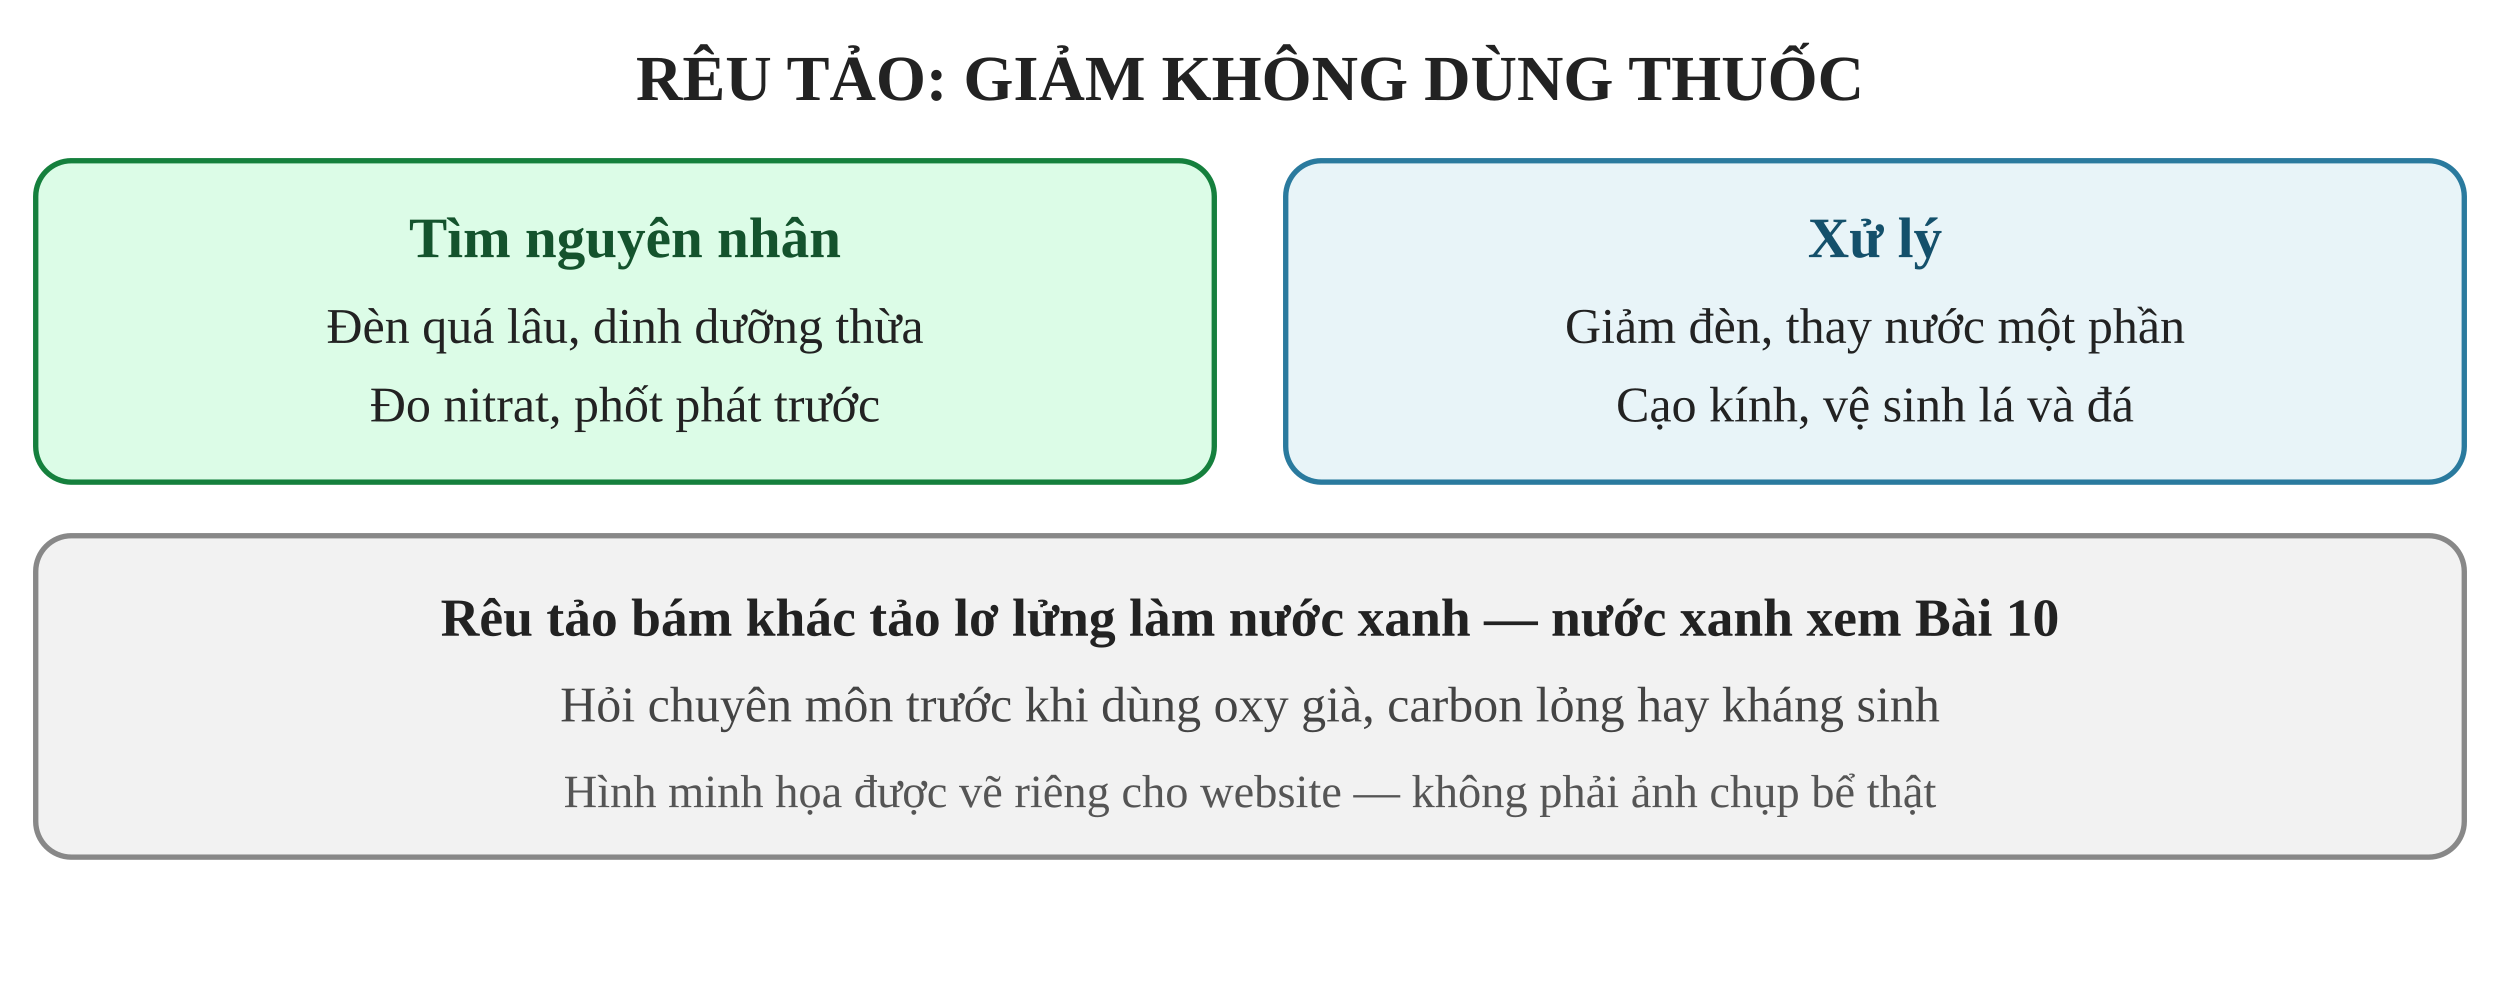
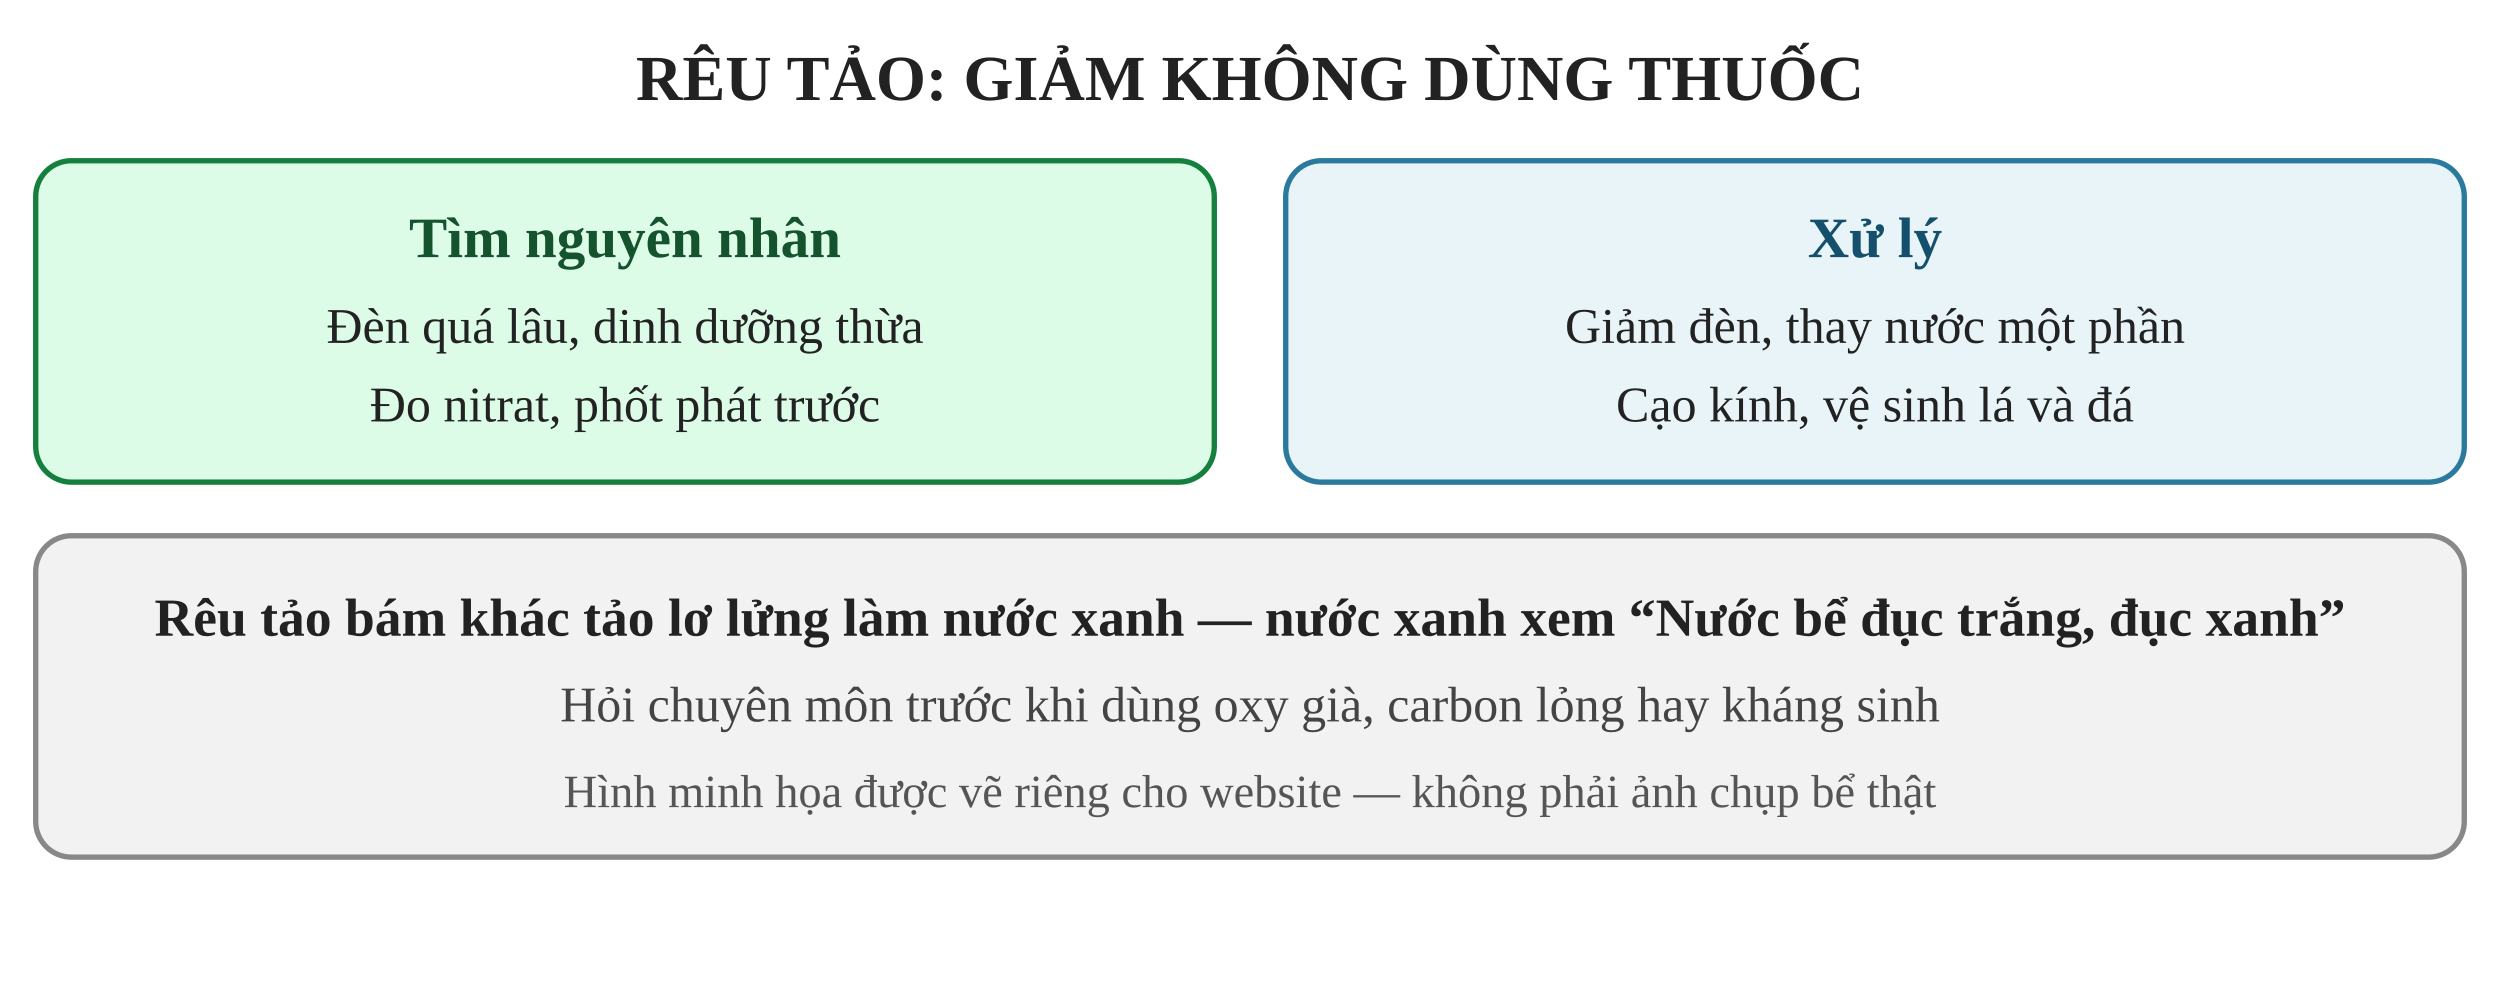
<svg xmlns="http://www.w3.org/2000/svg" width="700" height="280" viewBox="0 0 700 280" role="img">
  <text x="350" y="28" text-anchor="middle" font-size="18" font-weight="bold" fill="#222">RÊU TẢO: GIẢM KHÔNG DÙNG THUỐC</text>
  <rect x="10" y="45" width="330" height="90" rx="10" fill="#dcfce7" stroke="#15803d" stroke-width="1.5" />
  <text x="175" y="72" text-anchor="middle" font-size="16" font-weight="bold" fill="#14532d">Tìm nguyên nhân</text>
  <text x="175" y="96" text-anchor="middle" font-size="14" fill="#222">Đèn quá lâu, dinh dưỡng thừa</text>
  <text x="175" y="118" text-anchor="middle" font-size="14" fill="#222">Đo nitrat, phốt phát trước</text>
  <rect x="360" y="45" width="330" height="90" rx="10" fill="#e8f4f8" stroke="#2a7a9e" stroke-width="1.5" />
  <text x="525" y="72" text-anchor="middle" font-size="16" font-weight="bold" fill="#14506b">Xử lý</text>
  <text x="525" y="96" text-anchor="middle" font-size="14" fill="#222">Giảm đèn, thay nước một phần</text>
  <text x="525" y="118" text-anchor="middle" font-size="14" fill="#222">Cạo kính, vệ sinh lá và đá</text>
  <rect x="10" y="150" width="680" height="90" rx="10" fill="#f2f2f2" stroke="#888" stroke-width="1.5" />
-   <text x="350" y="178" text-anchor="middle" font-size="15" font-weight="bold" fill="#222">Rêu tảo bám khác tảo lơ lửng làm nước xanh — nước xanh xem Bài 10</text>
+   <text x="350" y="178" text-anchor="middle" font-size="15" font-weight="bold" fill="#222">Rêu tảo bám khác tảo lơ lửng làm nước xanh — nước xanh xem “Nước bể đục trắng, đục xanh”</text>
  <text x="350" y="202" text-anchor="middle" font-size="14" fill="#444">Hỏi chuyên môn trước khi dùng oxy già, carbon lỏng hay kháng sinh</text>
  <text x="350" y="226" text-anchor="middle" font-size="13" fill="#555">Hình minh họa được vẽ riêng cho website — không phải ảnh chụp bể thật</text>
</svg>
